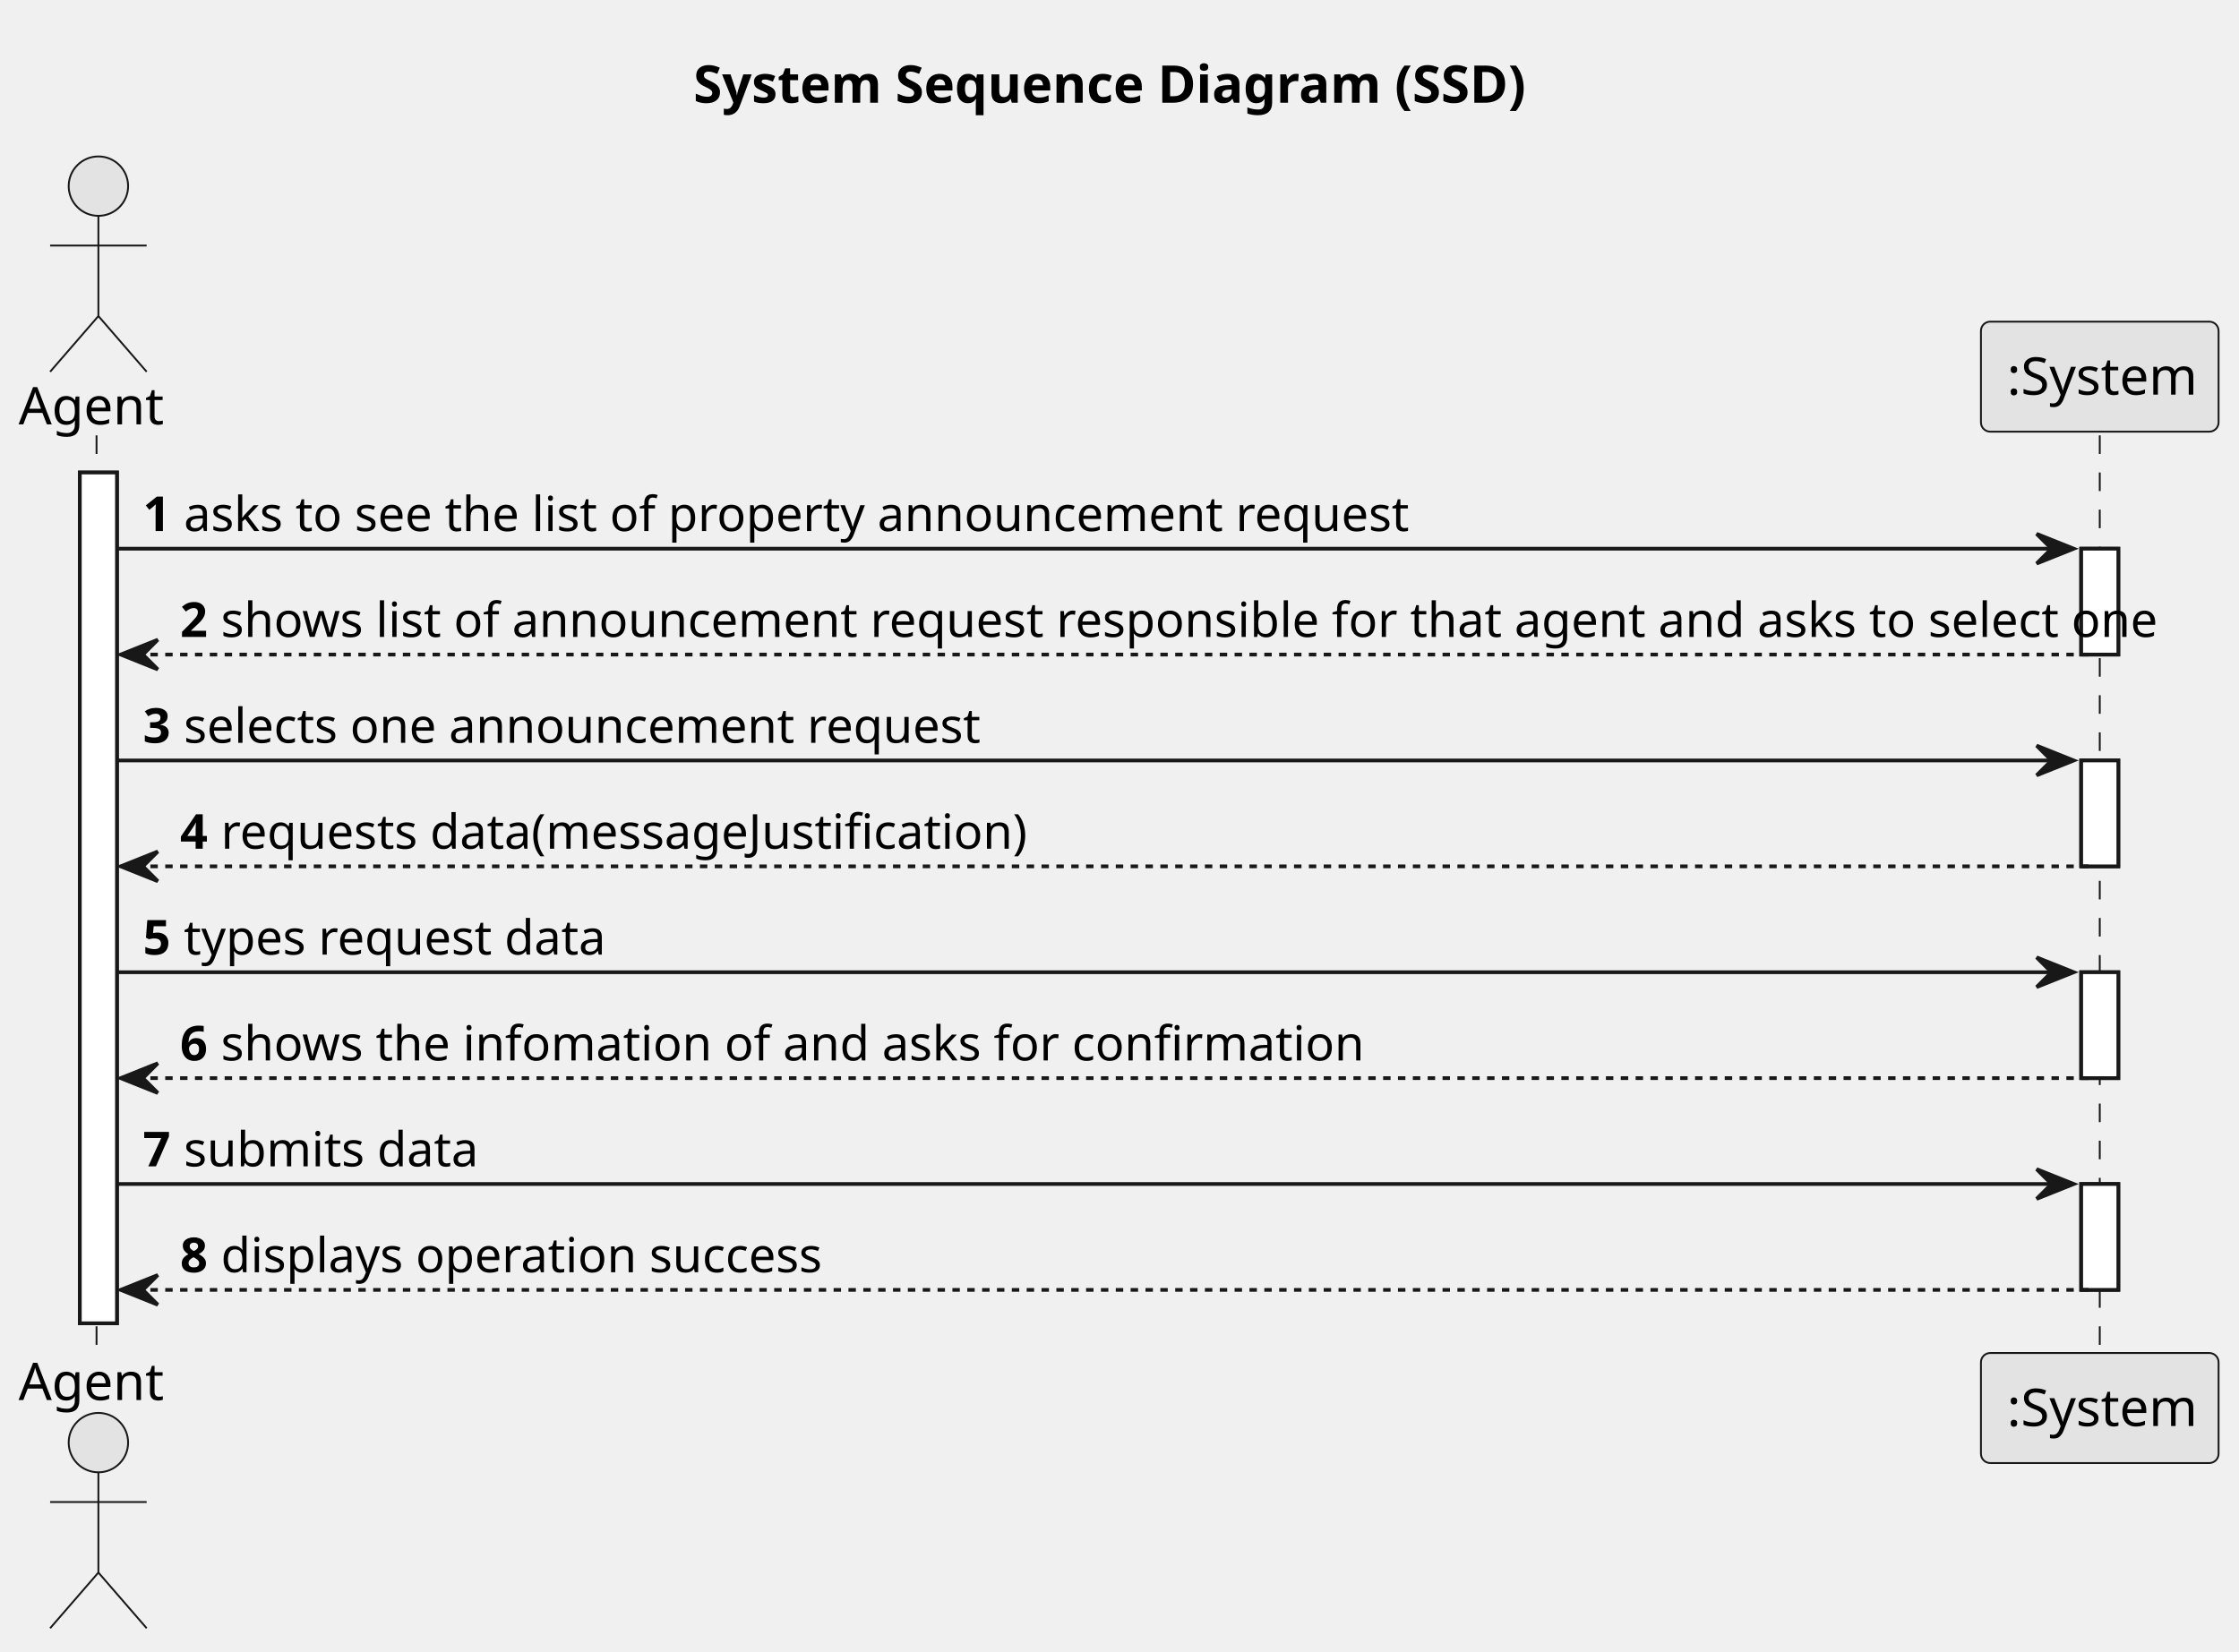
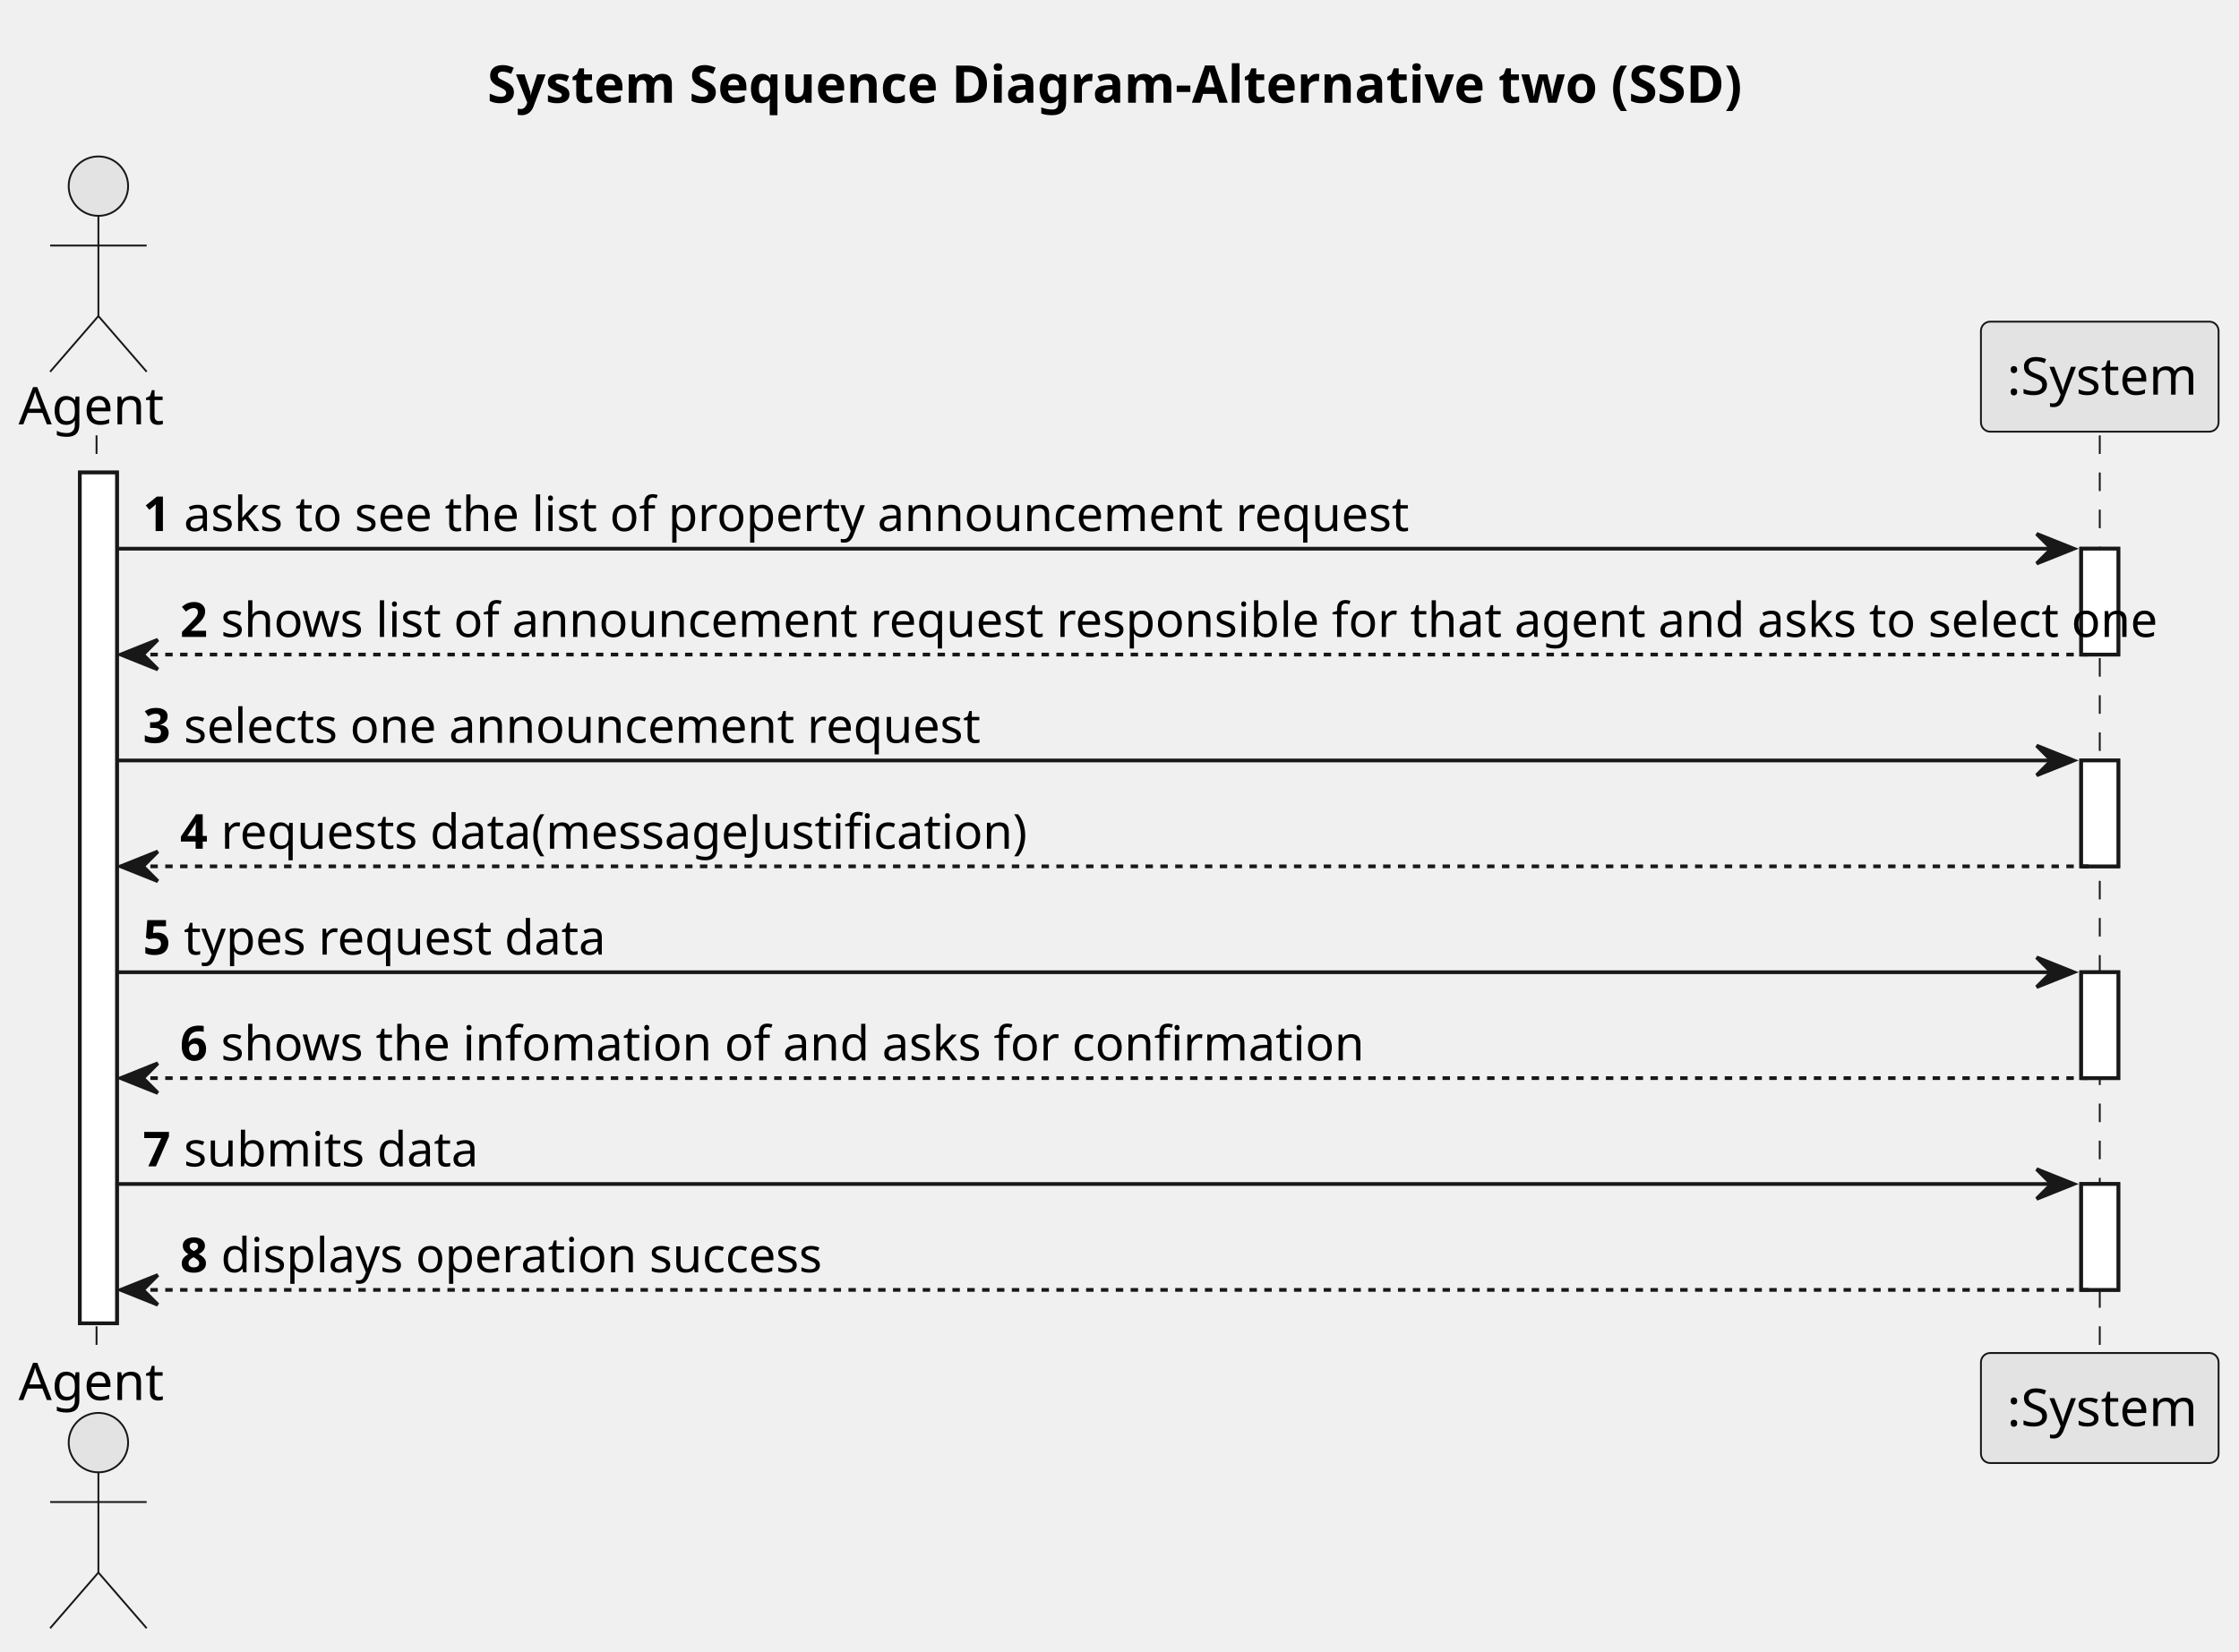
<svg xmlns="http://www.w3.org/2000/svg" contentStyleType="text/css" height="445px" preserveAspectRatio="none" style="width:603px;height:445px;background:#FFFFFF;" version="1.1" viewBox="0 0 603 445" width="603px" zoomAndPan="magnify">
  <defs />
  <g>
-     <text fill="#000000" font-family="sans-serif" font-size="14" font-weight="bold" lengthAdjust="spacing" textLength="228" x="186.75" y="27.674">System Sequence Diagram (SSD)</text>
+     <text fill="#000000" font-family="sans-serif" font-size="14" font-weight="bold" lengthAdjust="spacing" textLength="339" x="131.25" y="27.674">System Sequence Diagram-Alternative two (SSD)</text>
    <rect fill="#FFFFFF" height="229.188" style="stroke:#181818;stroke-width:1.0;" width="10" x="21.5" y="127.281" />
    <rect fill="#FFFFFF" height="28.523" style="stroke:#181818;stroke-width:1.0;" width="10" x="560.5" y="147.805" />
    <rect fill="#FFFFFF" height="28.523" style="stroke:#181818;stroke-width:1.0;" width="10" x="560.5" y="204.852" />
    <rect fill="#FFFFFF" height="28.523" style="stroke:#181818;stroke-width:1.0;" width="10" x="560.5" y="261.898" />
    <rect fill="#FFFFFF" height="28.523" style="stroke:#181818;stroke-width:1.0;" width="10" x="560.5" y="318.945" />
    <line style="stroke:#181818;stroke-width:0.5;stroke-dasharray:5.0,5.0;" x1="26" x2="26" y1="117.281" y2="365.469" />
    <line style="stroke:#181818;stroke-width:0.5;stroke-dasharray:5.0,5.0;" x1="565.5" x2="565.5" y1="117.281" y2="365.469" />
    <text fill="#000000" font-family="sans-serif" font-size="14" lengthAdjust="spacing" textLength="37" x="5" y="114.314">Agent</text>
    <ellipse cx="26.5" cy="50.141" fill="#E3E3E3" rx="8" ry="8" style="stroke:#181818;stroke-width:0.5;" />
    <path d="M26.5,58.141 L26.5,85.141 M13.5,66.141 L39.5,66.141 M26.5,85.141 L13.5,100.141 M26.5,85.141 L39.5,100.141 " fill="none" style="stroke:#181818;stroke-width:0.5;" />
    <text fill="#000000" font-family="sans-serif" font-size="14" lengthAdjust="spacing" textLength="37" x="5" y="377.143">Agent</text>
    <ellipse cx="26.5" cy="388.609" fill="#E3E3E3" rx="8" ry="8" style="stroke:#181818;stroke-width:0.5;" />
    <path d="M26.5,396.609 L26.5,423.609 M13.5,404.609 L39.5,404.609 M26.5,423.609 L13.5,438.609 M26.5,423.609 L39.5,438.609 " fill="none" style="stroke:#181818;stroke-width:0.5;" />
    <rect fill="#E3E3E3" height="29.641" rx="2.5" ry="2.5" style="stroke:#181818;stroke-width:0.5;" width="64" x="533.5" y="86.641" />
    <text fill="#000000" font-family="sans-serif" font-size="14" lengthAdjust="spacing" textLength="50" x="540.5" y="106.314">:System</text>
    <rect fill="#E3E3E3" height="29.641" rx="2.5" ry="2.5" style="stroke:#181818;stroke-width:0.5;" width="64" x="533.5" y="364.469" />
    <text fill="#000000" font-family="sans-serif" font-size="14" lengthAdjust="spacing" textLength="50" x="540.5" y="384.143">:System</text>
    <rect fill="#FFFFFF" height="229.188" style="stroke:#181818;stroke-width:1.0;" width="10" x="21.5" y="127.281" />
    <rect fill="#FFFFFF" height="28.523" style="stroke:#181818;stroke-width:1.0;" width="10" x="560.5" y="147.805" />
    <rect fill="#FFFFFF" height="28.523" style="stroke:#181818;stroke-width:1.0;" width="10" x="560.5" y="204.852" />
    <rect fill="#FFFFFF" height="28.523" style="stroke:#181818;stroke-width:1.0;" width="10" x="560.5" y="261.898" />
    <rect fill="#FFFFFF" height="28.523" style="stroke:#181818;stroke-width:1.0;" width="10" x="560.5" y="318.945" />
    <polygon fill="#181818" points="548.5,143.805,558.5,147.805,548.5,151.805,552.5,147.805" style="stroke:#181818;stroke-width:1.0;" />
    <line style="stroke:#181818;stroke-width:1.0;" x1="31.5" x2="554.5" y1="147.805" y2="147.805" />
    <text fill="#000000" font-family="sans-serif" font-size="13" font-weight="bold" lengthAdjust="spacing" textLength="7" x="38.5" y="143.05">1</text>
    <text fill="#000000" font-family="sans-serif" font-size="13" lengthAdjust="spacing" textLength="312" x="49.5" y="143.05">asks to see the list of property announcement request</text>
    <polygon fill="#181818" points="42.5,172.328,32.5,176.328,42.5,180.328,38.5,176.328" style="stroke:#181818;stroke-width:1.0;" />
    <line style="stroke:#181818;stroke-width:1.0;stroke-dasharray:2.0,2.0;" x1="36.5" x2="564.5" y1="176.328" y2="176.328" />
    <text fill="#000000" font-family="sans-serif" font-size="13" font-weight="bold" lengthAdjust="spacing" textLength="7" x="48.5" y="171.573">2</text>
    <text fill="#000000" font-family="sans-serif" font-size="13" lengthAdjust="spacing" textLength="494" x="59.5" y="171.573">shows list of announcement request responsible for that agent and asks to select one</text>
    <polygon fill="#181818" points="548.5,200.852,558.5,204.852,548.5,208.852,552.5,204.852" style="stroke:#181818;stroke-width:1.0;" />
    <line style="stroke:#181818;stroke-width:1.0;" x1="31.5" x2="554.5" y1="204.852" y2="204.852" />
    <text fill="#000000" font-family="sans-serif" font-size="13" font-weight="bold" lengthAdjust="spacing" textLength="7" x="38.5" y="200.097">3</text>
    <text fill="#000000" font-family="sans-serif" font-size="13" lengthAdjust="spacing" textLength="203" x="49.5" y="200.097">selects one announcement request</text>
    <polygon fill="#181818" points="42.5,229.375,32.5,233.375,42.5,237.375,38.5,233.375" style="stroke:#181818;stroke-width:1.0;" />
    <line style="stroke:#181818;stroke-width:1.0;stroke-dasharray:2.0,2.0;" x1="36.5" x2="564.5" y1="233.375" y2="233.375" />
    <text fill="#000000" font-family="sans-serif" font-size="13" font-weight="bold" lengthAdjust="spacing" textLength="7" x="48.5" y="228.62">4</text>
    <text fill="#000000" font-family="sans-serif" font-size="13" lengthAdjust="spacing" textLength="208" x="59.5" y="228.62">requests data(messageJustification)</text>
    <polygon fill="#181818" points="548.5,257.898,558.5,261.898,548.5,265.898,552.5,261.898" style="stroke:#181818;stroke-width:1.0;" />
    <line style="stroke:#181818;stroke-width:1.0;" x1="31.5" x2="554.5" y1="261.898" y2="261.898" />
    <text fill="#000000" font-family="sans-serif" font-size="13" font-weight="bold" lengthAdjust="spacing" textLength="7" x="38.5" y="257.144">5</text>
    <text fill="#000000" font-family="sans-serif" font-size="13" lengthAdjust="spacing" textLength="108" x="49.5" y="257.144">types request data</text>
    <polygon fill="#181818" points="42.5,286.422,32.5,290.422,42.5,294.422,38.5,290.422" style="stroke:#181818;stroke-width:1.0;" />
    <line style="stroke:#181818;stroke-width:1.0;stroke-dasharray:2.0,2.0;" x1="36.5" x2="564.5" y1="290.422" y2="290.422" />
    <text fill="#000000" font-family="sans-serif" font-size="13" font-weight="bold" lengthAdjust="spacing" textLength="7" x="48.5" y="285.667">6</text>
    <text fill="#000000" font-family="sans-serif" font-size="13" lengthAdjust="spacing" textLength="285" x="59.5" y="285.667">shows the infomation of and asks for confirmation</text>
    <polygon fill="#181818" points="548.5,314.945,558.5,318.945,548.5,322.945,552.5,318.945" style="stroke:#181818;stroke-width:1.0;" />
    <line style="stroke:#181818;stroke-width:1.0;" x1="31.5" x2="554.5" y1="318.945" y2="318.945" />
    <text fill="#000000" font-family="sans-serif" font-size="13" font-weight="bold" lengthAdjust="spacing" textLength="7" x="38.5" y="314.19">7</text>
    <text fill="#000000" font-family="sans-serif" font-size="13" lengthAdjust="spacing" textLength="75" x="49.5" y="314.19">submits data</text>
    <polygon fill="#181818" points="42.5,343.469,32.5,347.469,42.5,351.469,38.5,347.469" style="stroke:#181818;stroke-width:1.0;" />
    <line style="stroke:#181818;stroke-width:1.0;stroke-dasharray:2.0,2.0;" x1="36.5" x2="564.5" y1="347.469" y2="347.469" />
    <text fill="#000000" font-family="sans-serif" font-size="13" font-weight="bold" lengthAdjust="spacing" textLength="7" x="48.5" y="342.714">8</text>
    <text fill="#000000" font-family="sans-serif" font-size="13" lengthAdjust="spacing" textLength="158" x="59.5" y="342.714">displays operation success</text>
  </g>
</svg>
